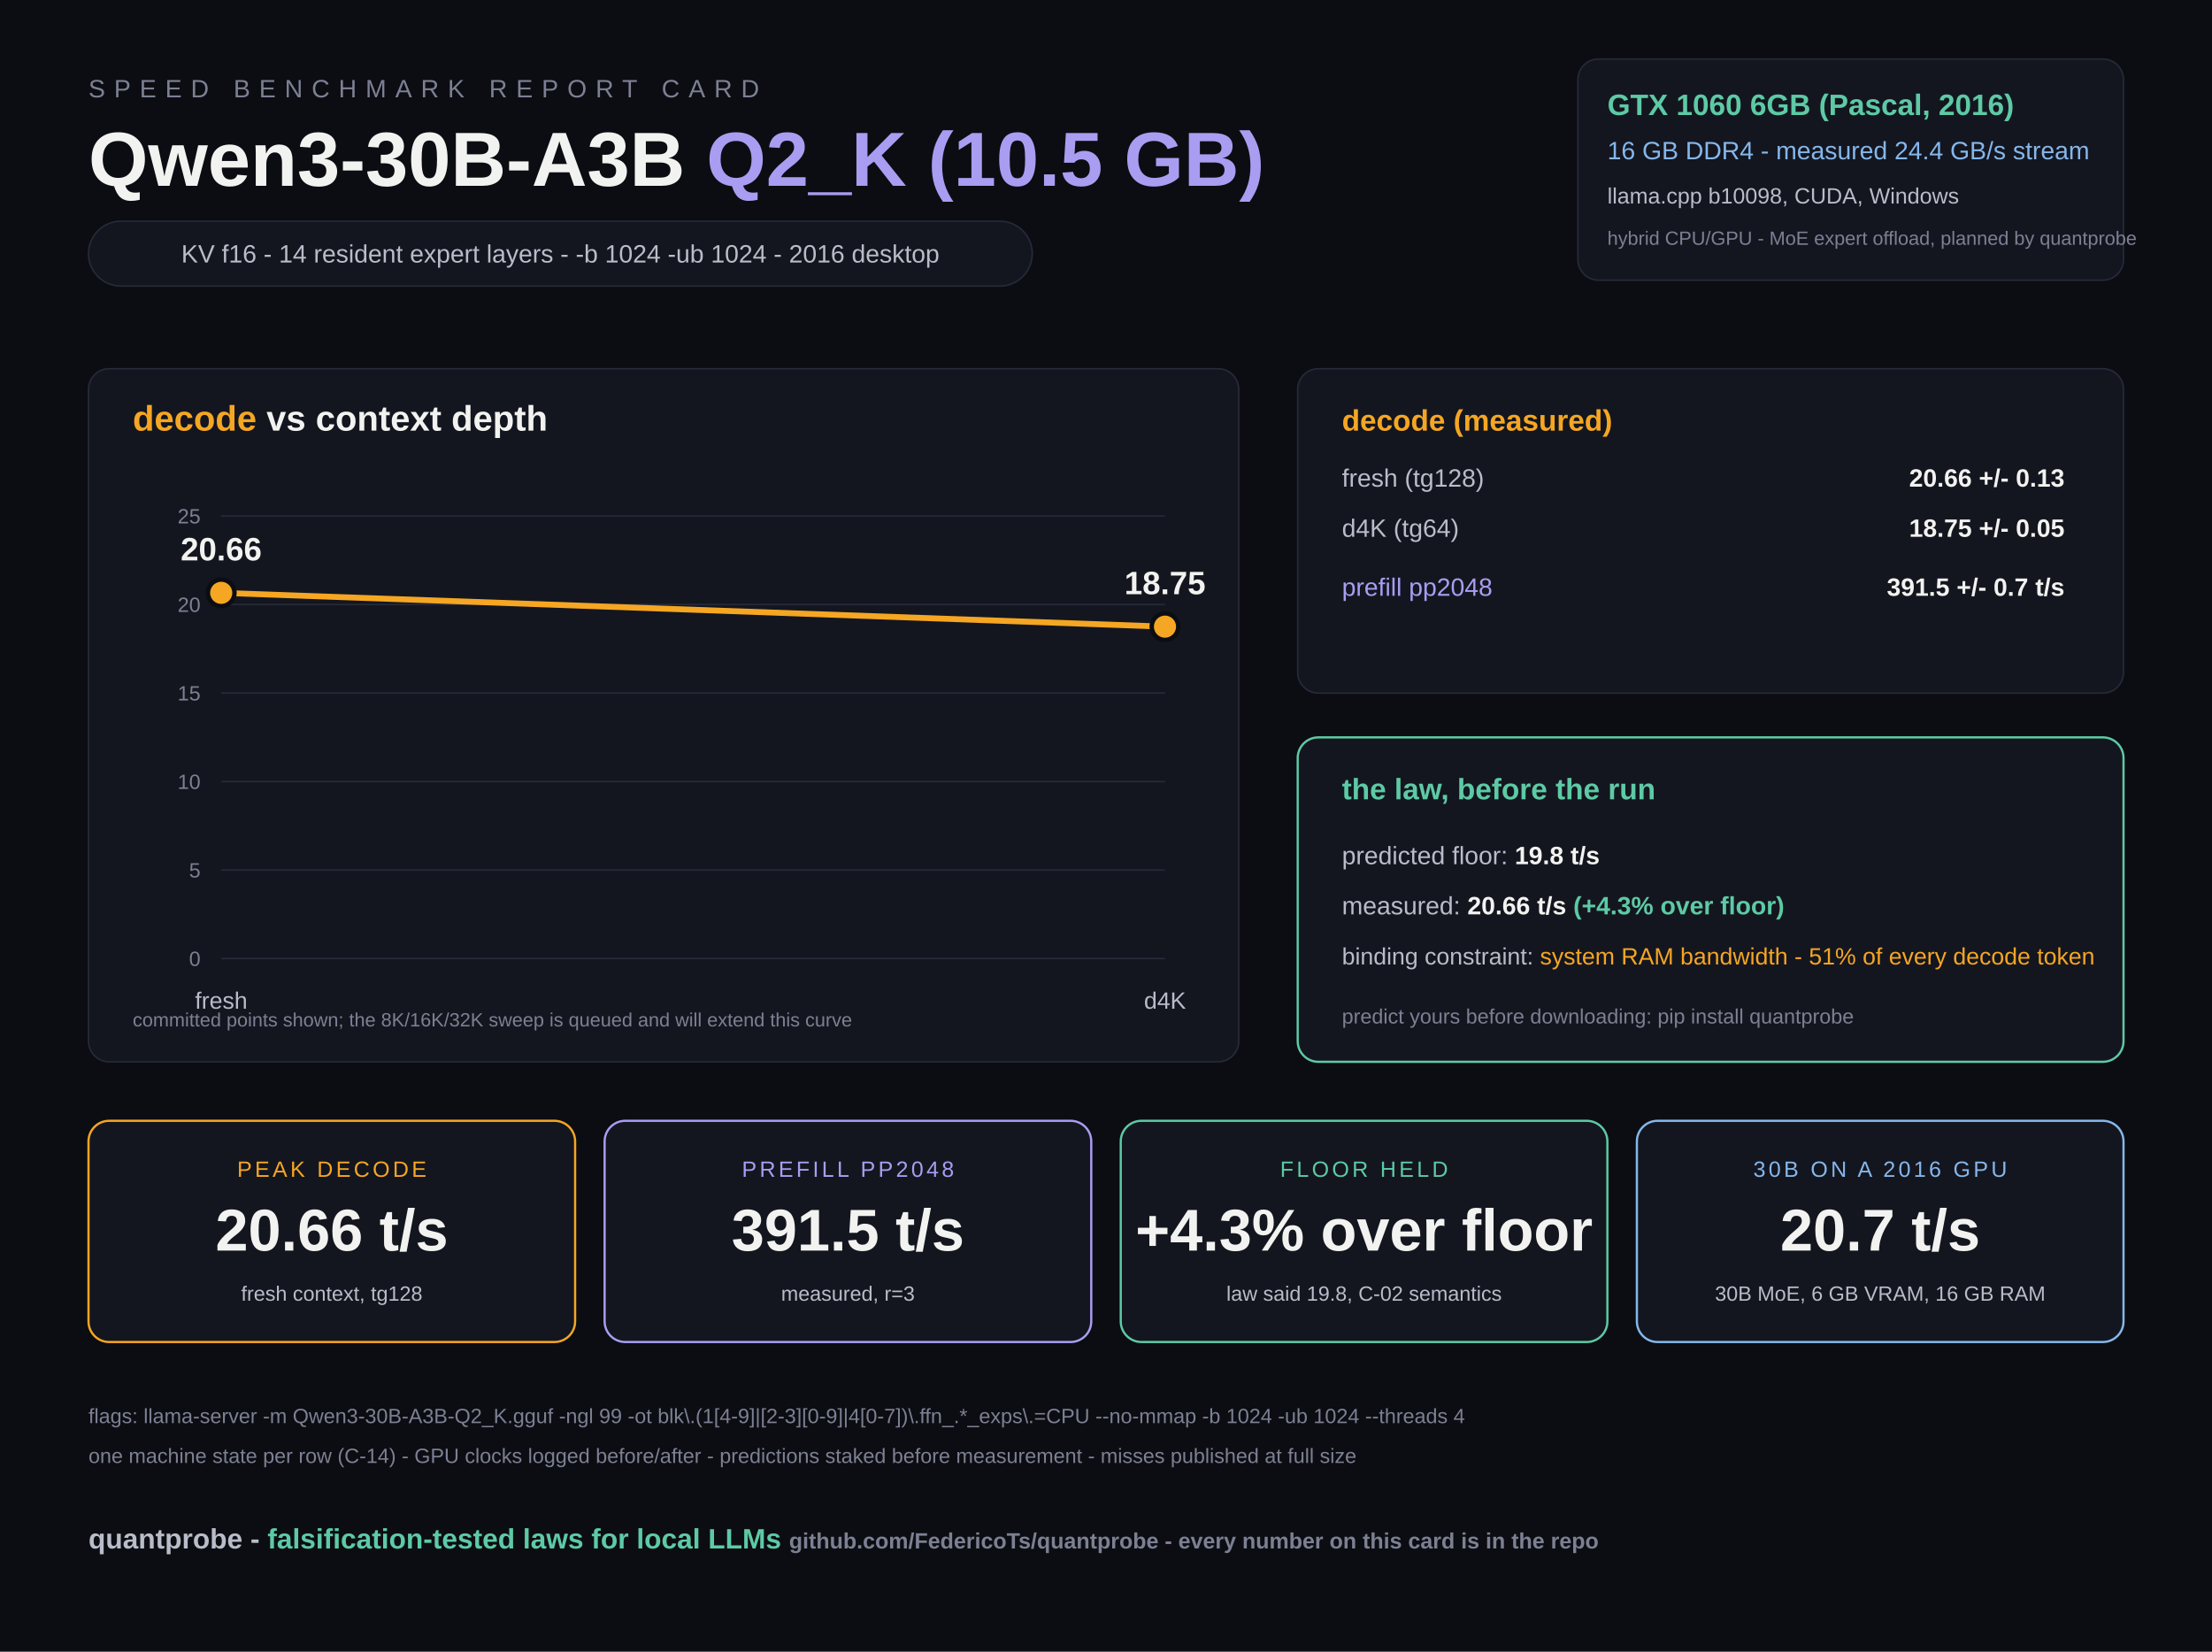
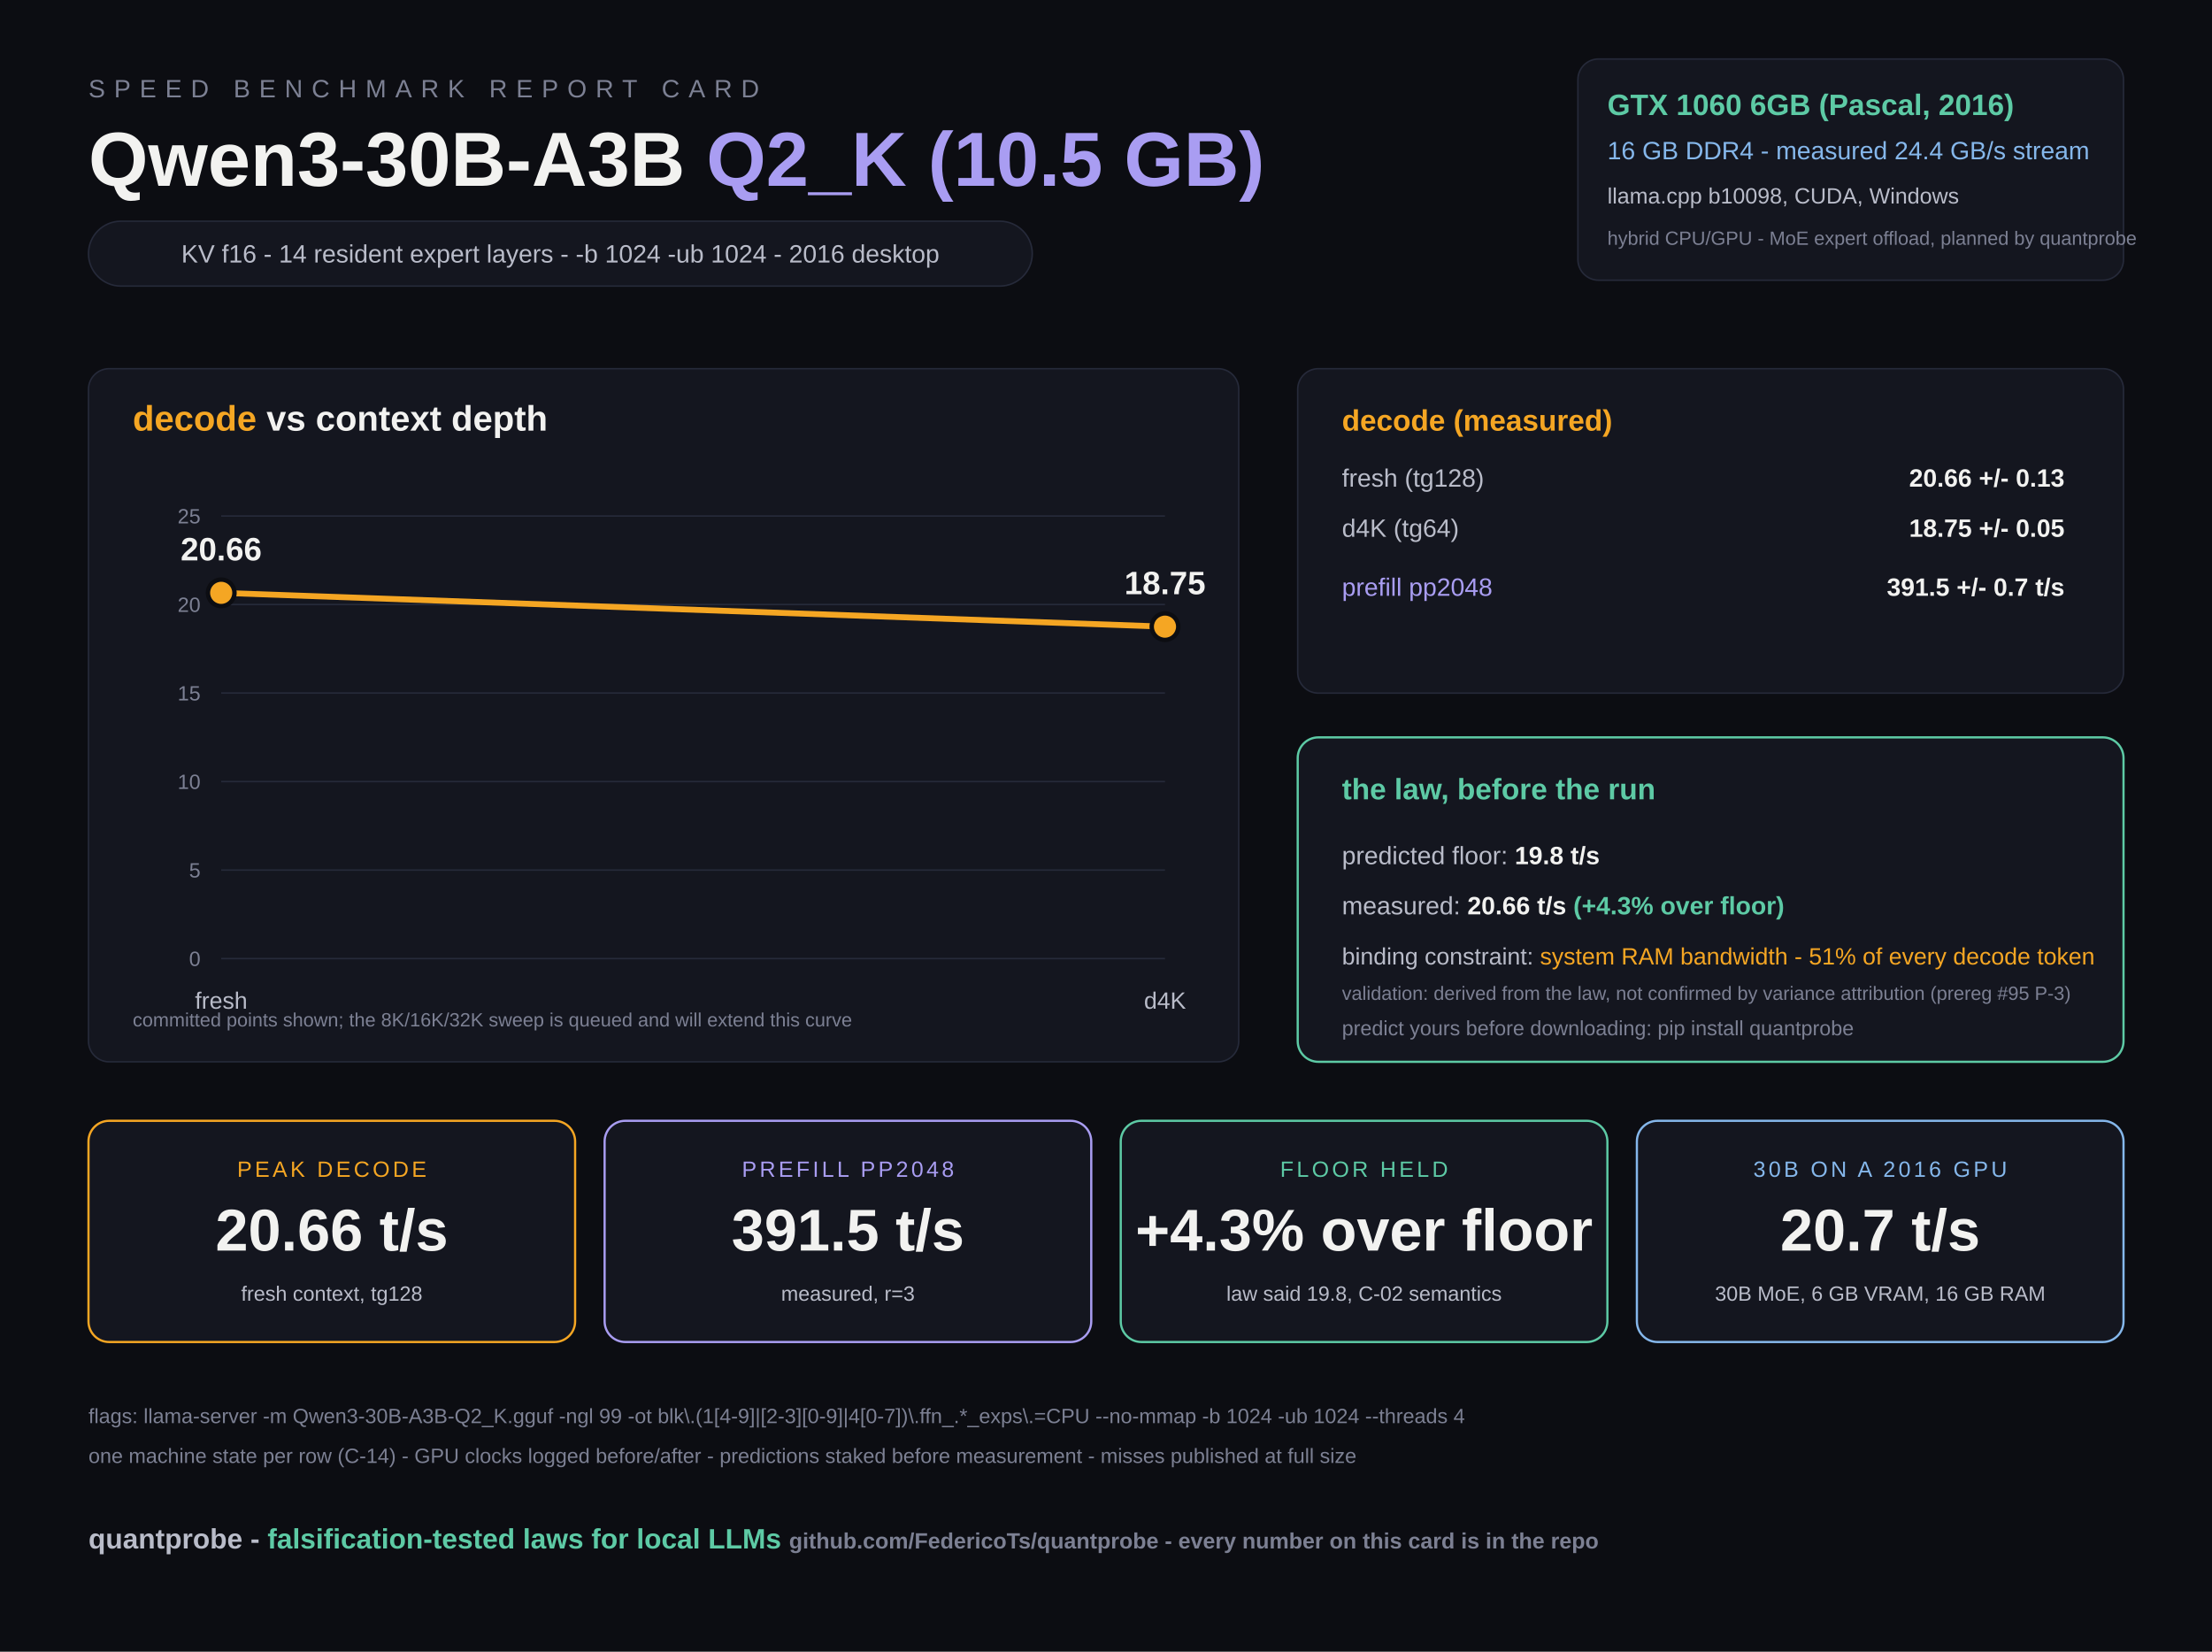
<svg xmlns="http://www.w3.org/2000/svg" viewBox="0 0 1500 1120" font-family="Segoe UI, Arial, sans-serif">
  <rect width="1500" height="1120" fill="#0c0d12" />
  <text x="60" y="66" fill="#7c8093" font-size="17" letter-spacing="6">SPEED BENCHMARK REPORT CARD</text>
  <text x="60" y="126" fill="#f2f2f0" font-size="52" font-weight="bold">Qwen3-30B-A3B <tspan fill="#a99df2">Q2_K (10.5 GB)</tspan>
  </text>
  <rect x="60" y="150" width="640" height="44" rx="22" fill="#14161f" stroke="#262a3a" />
  <text x="380" y="178" text-anchor="middle" fill="#b9bcc9" font-size="17">KV f16  -  14 resident expert layers  -  -b 1024 -ub 1024  -  2016 desktop</text>
  <rect x="1070" y="40" width="370" height="150" rx="14" fill="#14161f" stroke="#262a3a" />
  <text x="1090" y="78" fill="#5dcaa5" font-size="20" font-weight="bold">GTX 1060 6GB (Pascal, 2016)</text>
  <text x="1090" y="108" fill="#85b7eb" font-size="17">16 GB DDR4  -  measured 24.4 GB/s stream</text>
  <text x="1090" y="138" fill="#b9bcc9" font-size="15">llama.cpp b10098, CUDA, Windows</text>
  <text x="1090" y="166" fill="#7c8093" font-size="13">hybrid CPU/GPU - MoE expert offload, planned by quantprobe</text>
  <rect x="60" y="250" width="780" height="470" rx="14" fill="#14161f" stroke="#262a3a" />
  <text x="90" y="292" fill="#f2f2f0" font-size="24" font-weight="bold">
    <tspan fill="#f5a623">decode</tspan> vs context depth</text>
  <line x1="150" y1="650.0" x2="790" y2="650.0" stroke="#262a3a" stroke-width="1" />
  <text x="136" y="655.0" text-anchor="end" fill="#7c8093" font-size="14">0</text>
  <line x1="150" y1="589.981" x2="790" y2="589.981" stroke="#262a3a" stroke-width="1" />
  <text x="136" y="594.981" text-anchor="end" fill="#7c8093" font-size="14">5</text>
  <line x1="150" y1="529.961" x2="790" y2="529.961" stroke="#262a3a" stroke-width="1" />
  <text x="136" y="534.961" text-anchor="end" fill="#7c8093" font-size="14">10</text>
  <line x1="150" y1="469.942" x2="790" y2="469.942" stroke="#262a3a" stroke-width="1" />
  <text x="136" y="474.942" text-anchor="end" fill="#7c8093" font-size="14">15</text>
  <line x1="150" y1="409.923" x2="790" y2="409.923" stroke="#262a3a" stroke-width="1" />
  <text x="136" y="414.923" text-anchor="end" fill="#7c8093" font-size="14">20</text>
  <line x1="150" y1="349.903" x2="790" y2="349.903" stroke="#262a3a" stroke-width="1" />
  <text x="136" y="354.903" text-anchor="end" fill="#7c8093" font-size="14">25</text>
  <polyline points="150.0,402.0 790.0,424.927" fill="none" stroke="#f5a623" stroke-width="4" stroke-linecap="round" />
  <circle cx="150.0" cy="402.0" r="9" fill="#f5a623" stroke="#0c0d12" stroke-width="3" />
  <text x="150.0" y="380.0" text-anchor="middle" fill="#f2f2f0" font-size="22" font-weight="bold">20.66</text>
  <text x="150.0" y="684" text-anchor="middle" fill="#b9bcc9" font-size="16">fresh</text>
  <circle cx="790.0" cy="424.927" r="9" fill="#f5a623" stroke="#0c0d12" stroke-width="3" />
  <text x="790.0" y="402.927" text-anchor="middle" fill="#f2f2f0" font-size="22" font-weight="bold">18.75</text>
  <text x="790.0" y="684" text-anchor="middle" fill="#b9bcc9" font-size="16">d4K</text>
  <text x="90" y="696" fill="#7c8093" font-size="13">committed points shown; the 8K/16K/32K sweep is queued and will extend this curve</text>
  <rect x="880" y="250" width="560" height="220" rx="14" fill="#14161f" stroke="#262a3a" />
  <text x="910" y="292" fill="#f5a623" font-size="20" font-weight="bold">decode (measured)</text>
  <text x="910" y="330" fill="#b9bcc9" font-size="17">fresh (tg128)</text>
  <text x="1400" y="330" text-anchor="end" fill="#f2f2f0" font-size="17" font-weight="bold">20.66 +/- 0.13</text>
  <text x="910" y="364" fill="#b9bcc9" font-size="17">d4K (tg64)</text>
  <text x="1400" y="364" text-anchor="end" fill="#f2f2f0" font-size="17" font-weight="bold">18.75 +/- 0.05</text>
  <text x="910" y="404" fill="#a99df2" font-size="17">prefill pp2048</text>
  <text x="1400" y="404" text-anchor="end" fill="#f2f2f0" font-size="17" font-weight="bold">391.5 +/- 0.7 t/s</text>
  <rect x="880" y="500" width="560" height="220" rx="14" fill="#14161f" stroke="#5dcaa5" stroke-width="1.5" />
  <text x="910" y="542" fill="#5dcaa5" font-size="20" font-weight="bold">the law, before the run</text>
  <text x="910" y="586" fill="#b9bcc9" font-size="17">predicted floor: <tspan fill="#f2f2f0" font-weight="bold">19.8 t/s</tspan>
  </text>
  <text x="910" y="620" fill="#b9bcc9" font-size="17">measured: <tspan fill="#f2f2f0" font-weight="bold">20.66 t/s</tspan>
    <tspan fill="#5dcaa5" font-weight="bold">(+4.3% over floor)</tspan>
  </text>
  <text x="910" y="654" fill="#b9bcc9" font-size="16">binding constraint: <tspan fill="#f5a623">system RAM bandwidth - 51% of every decode token</tspan>
  </text>
-   <text x="910" y="694" fill="#7c8093" font-size="14">predict yours before downloading: pip install quantprobe</text>
+   <text x="910" y="678" fill="#7c8093" font-size="13">validation: derived from the law, not confirmed by variance attribution (prereg #95 P-3)</text>
+   <text x="910" y="702" fill="#7c8093" font-size="14">predict yours before downloading: pip install quantprobe</text>
  <g>
    <rect x="60.0" y="760" width="330.0" height="150" rx="14" fill="#14161f" stroke="#f5a623" stroke-width="1.5" />
    <text x="225.0" y="798" text-anchor="middle" fill="#f5a623" font-size="15" letter-spacing="2">PEAK DECODE</text>
    <text x="225.0" y="848" text-anchor="middle" fill="#f2f2f0" font-size="40" font-weight="bold">20.66 t/s</text>
    <text x="225.0" y="882" text-anchor="middle" fill="#b9bcc9" font-size="14">fresh context, tg128</text>
  </g>
  <g>
    <rect x="410.0" y="760" width="330.0" height="150" rx="14" fill="#14161f" stroke="#a99df2" stroke-width="1.5" />
    <text x="575.0" y="798" text-anchor="middle" fill="#a99df2" font-size="15" letter-spacing="2">PREFILL PP2048</text>
    <text x="575.0" y="848" text-anchor="middle" fill="#f2f2f0" font-size="40" font-weight="bold">391.5 t/s</text>
    <text x="575.0" y="882" text-anchor="middle" fill="#b9bcc9" font-size="14">measured, r=3</text>
  </g>
  <g>
    <rect x="760.0" y="760" width="330.0" height="150" rx="14" fill="#14161f" stroke="#5dcaa5" stroke-width="1.5" />
    <text x="925.0" y="798" text-anchor="middle" fill="#5dcaa5" font-size="15" letter-spacing="2">FLOOR HELD</text>
    <text x="925.0" y="848" text-anchor="middle" fill="#f2f2f0" font-size="40" font-weight="bold">+4.3% over floor</text>
    <text x="925.0" y="882" text-anchor="middle" fill="#b9bcc9" font-size="14">law said 19.8, C-02 semantics</text>
  </g>
  <g>
    <rect x="1110.0" y="760" width="330.0" height="150" rx="14" fill="#14161f" stroke="#85b7eb" stroke-width="1.5" />
    <text x="1275.0" y="798" text-anchor="middle" fill="#85b7eb" font-size="15" letter-spacing="2">30B ON A 2016 GPU</text>
    <text x="1275.0" y="848" text-anchor="middle" fill="#f2f2f0" font-size="40" font-weight="bold">20.7 t/s</text>
    <text x="1275.0" y="882" text-anchor="middle" fill="#b9bcc9" font-size="14">30B MoE, 6 GB VRAM, 16 GB RAM</text>
  </g>
  <text x="60" y="965" fill="#7c8093" font-size="14">flags: llama-server -m Qwen3-30B-A3B-Q2_K.gguf -ngl 99 -ot blk\.(1[4-9]|[2-3][0-9]|4[0-7])\.ffn_.*_exps\.=CPU --no-mmap -b 1024 -ub 1024 --threads 4</text>
  <text x="60" y="992" fill="#7c8093" font-size="14">one machine state per row (C-14) - GPU clocks logged before/after - predictions staked before measurement - misses published at full size</text>
  <text x="60" y="1050" fill="#b9bcc9" font-size="19" font-weight="bold">quantprobe - <tspan fill="#5dcaa5">falsification-tested laws for local LLMs</tspan>
    <tspan fill="#7c8093" font-size="15">github.com/FedericoTs/quantprobe - every number on this card is in the repo</tspan>
  </text>
</svg>
